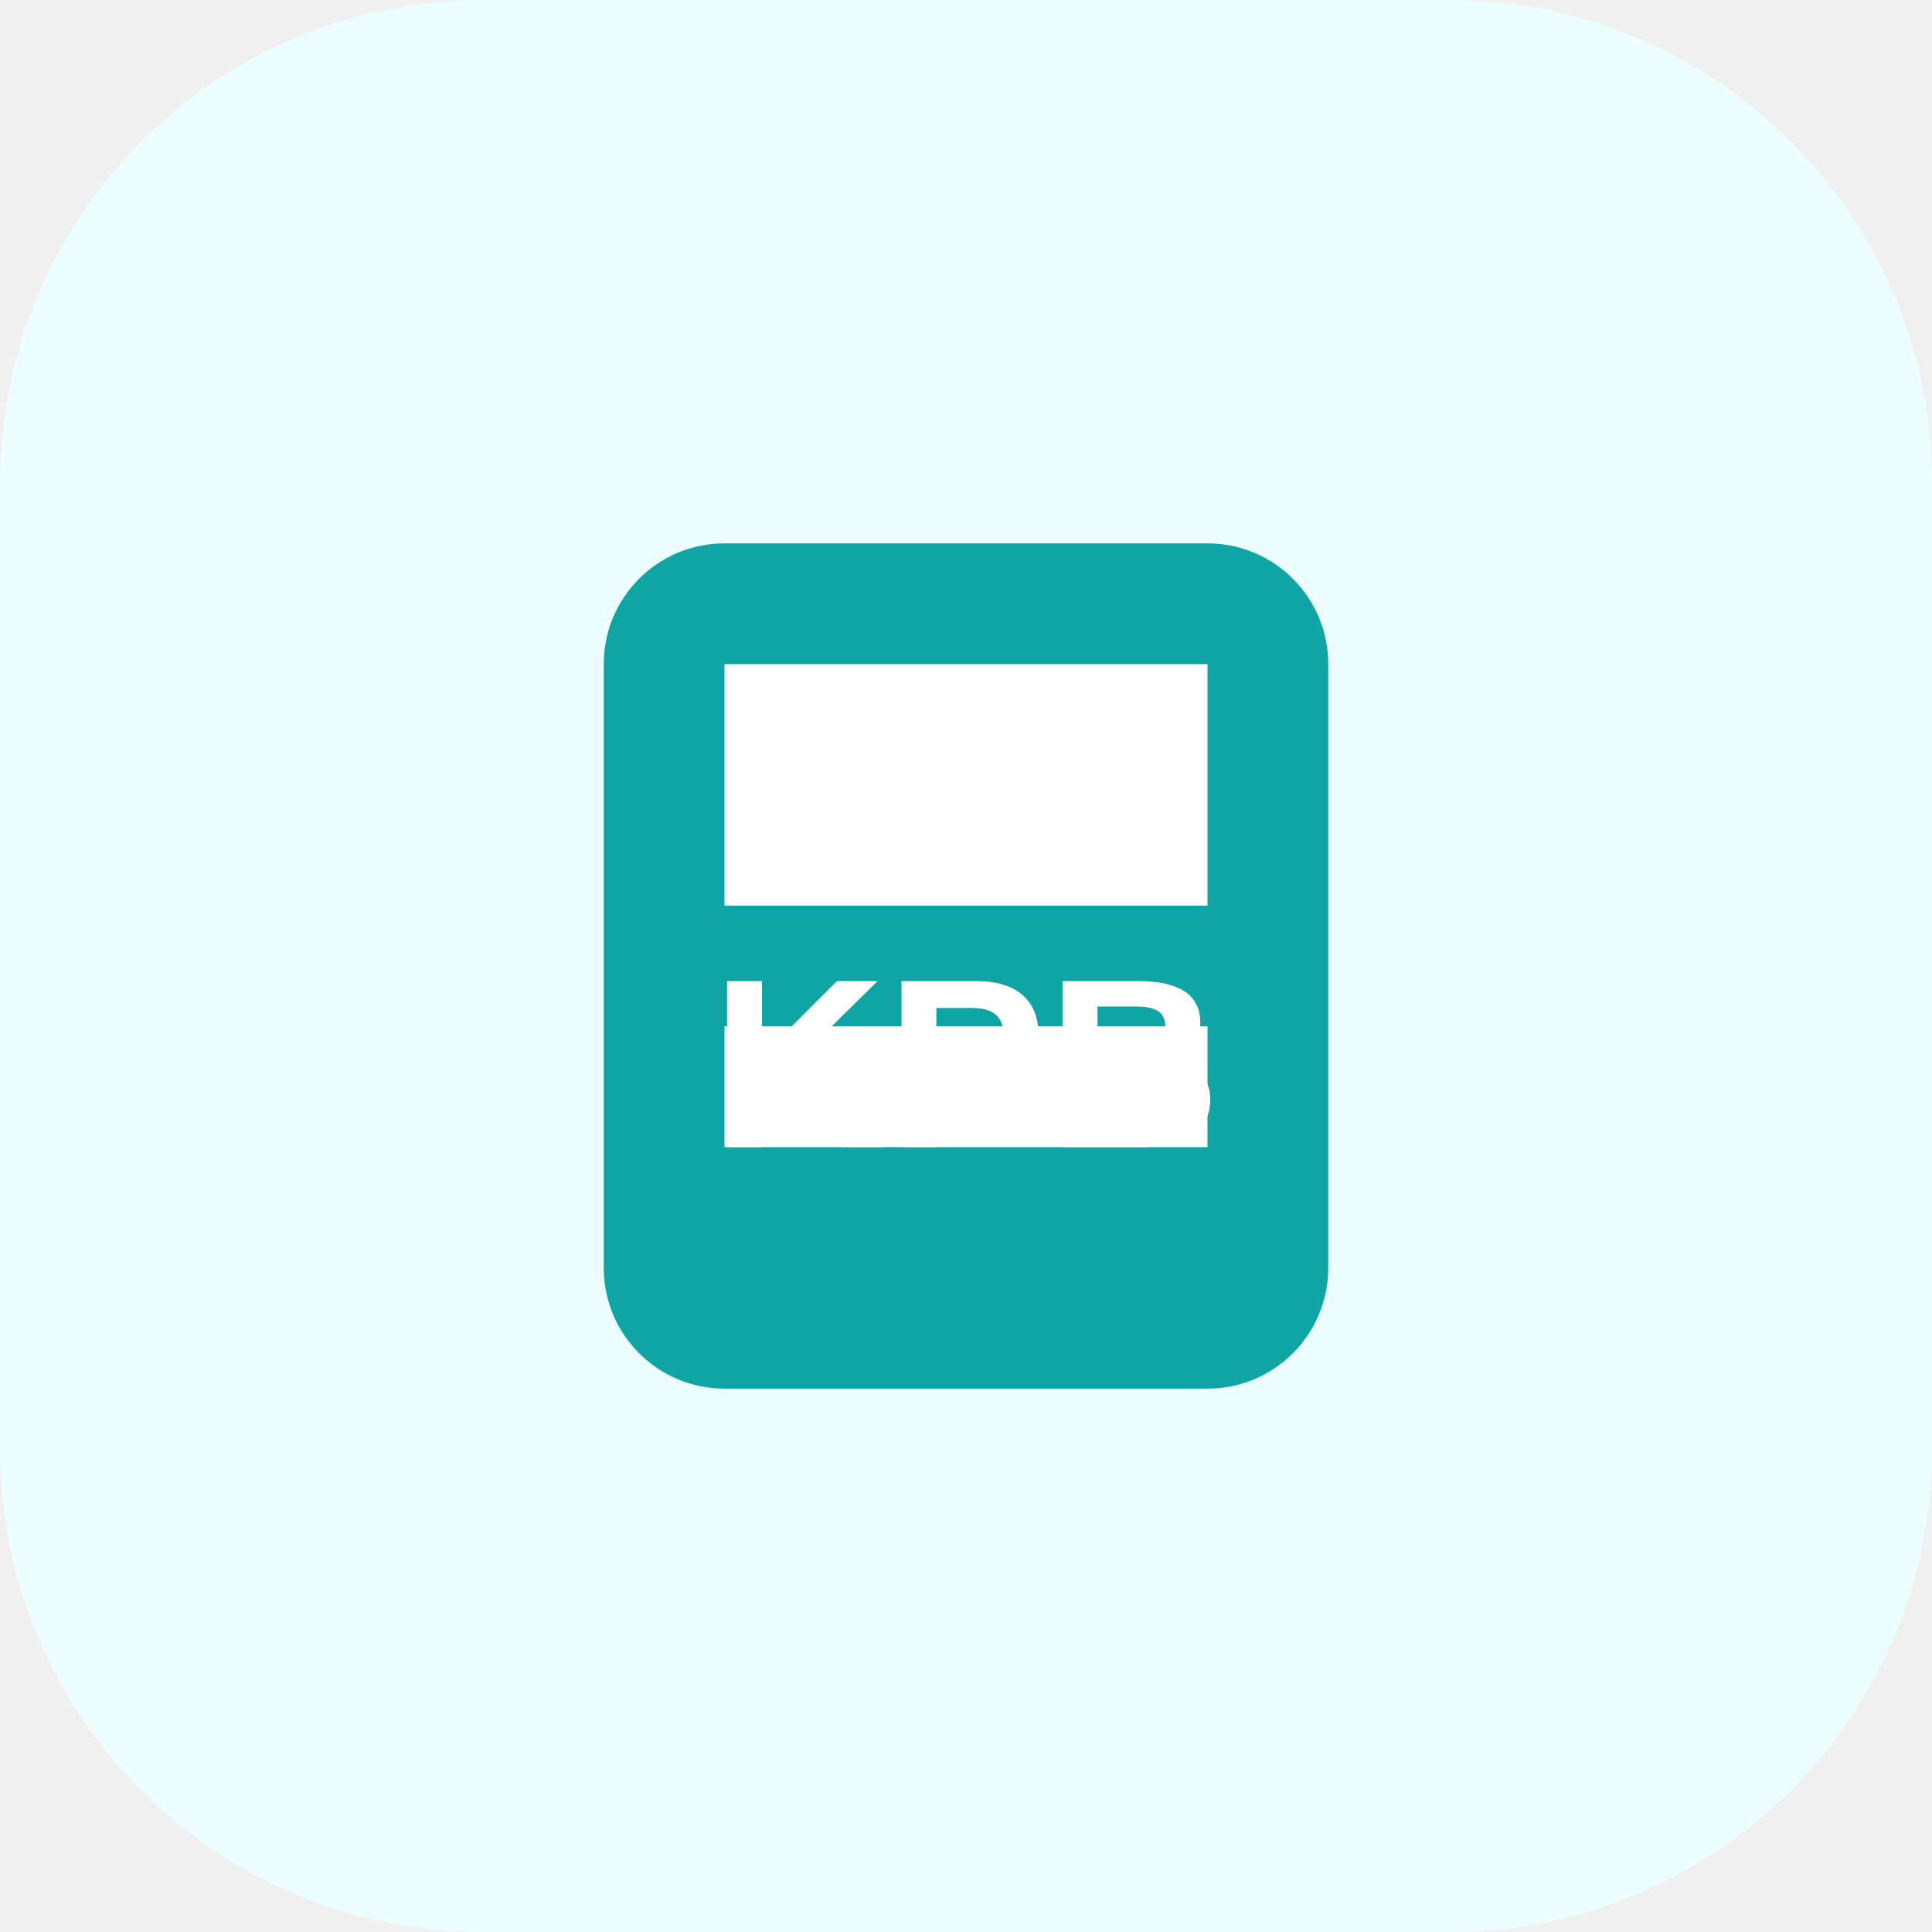
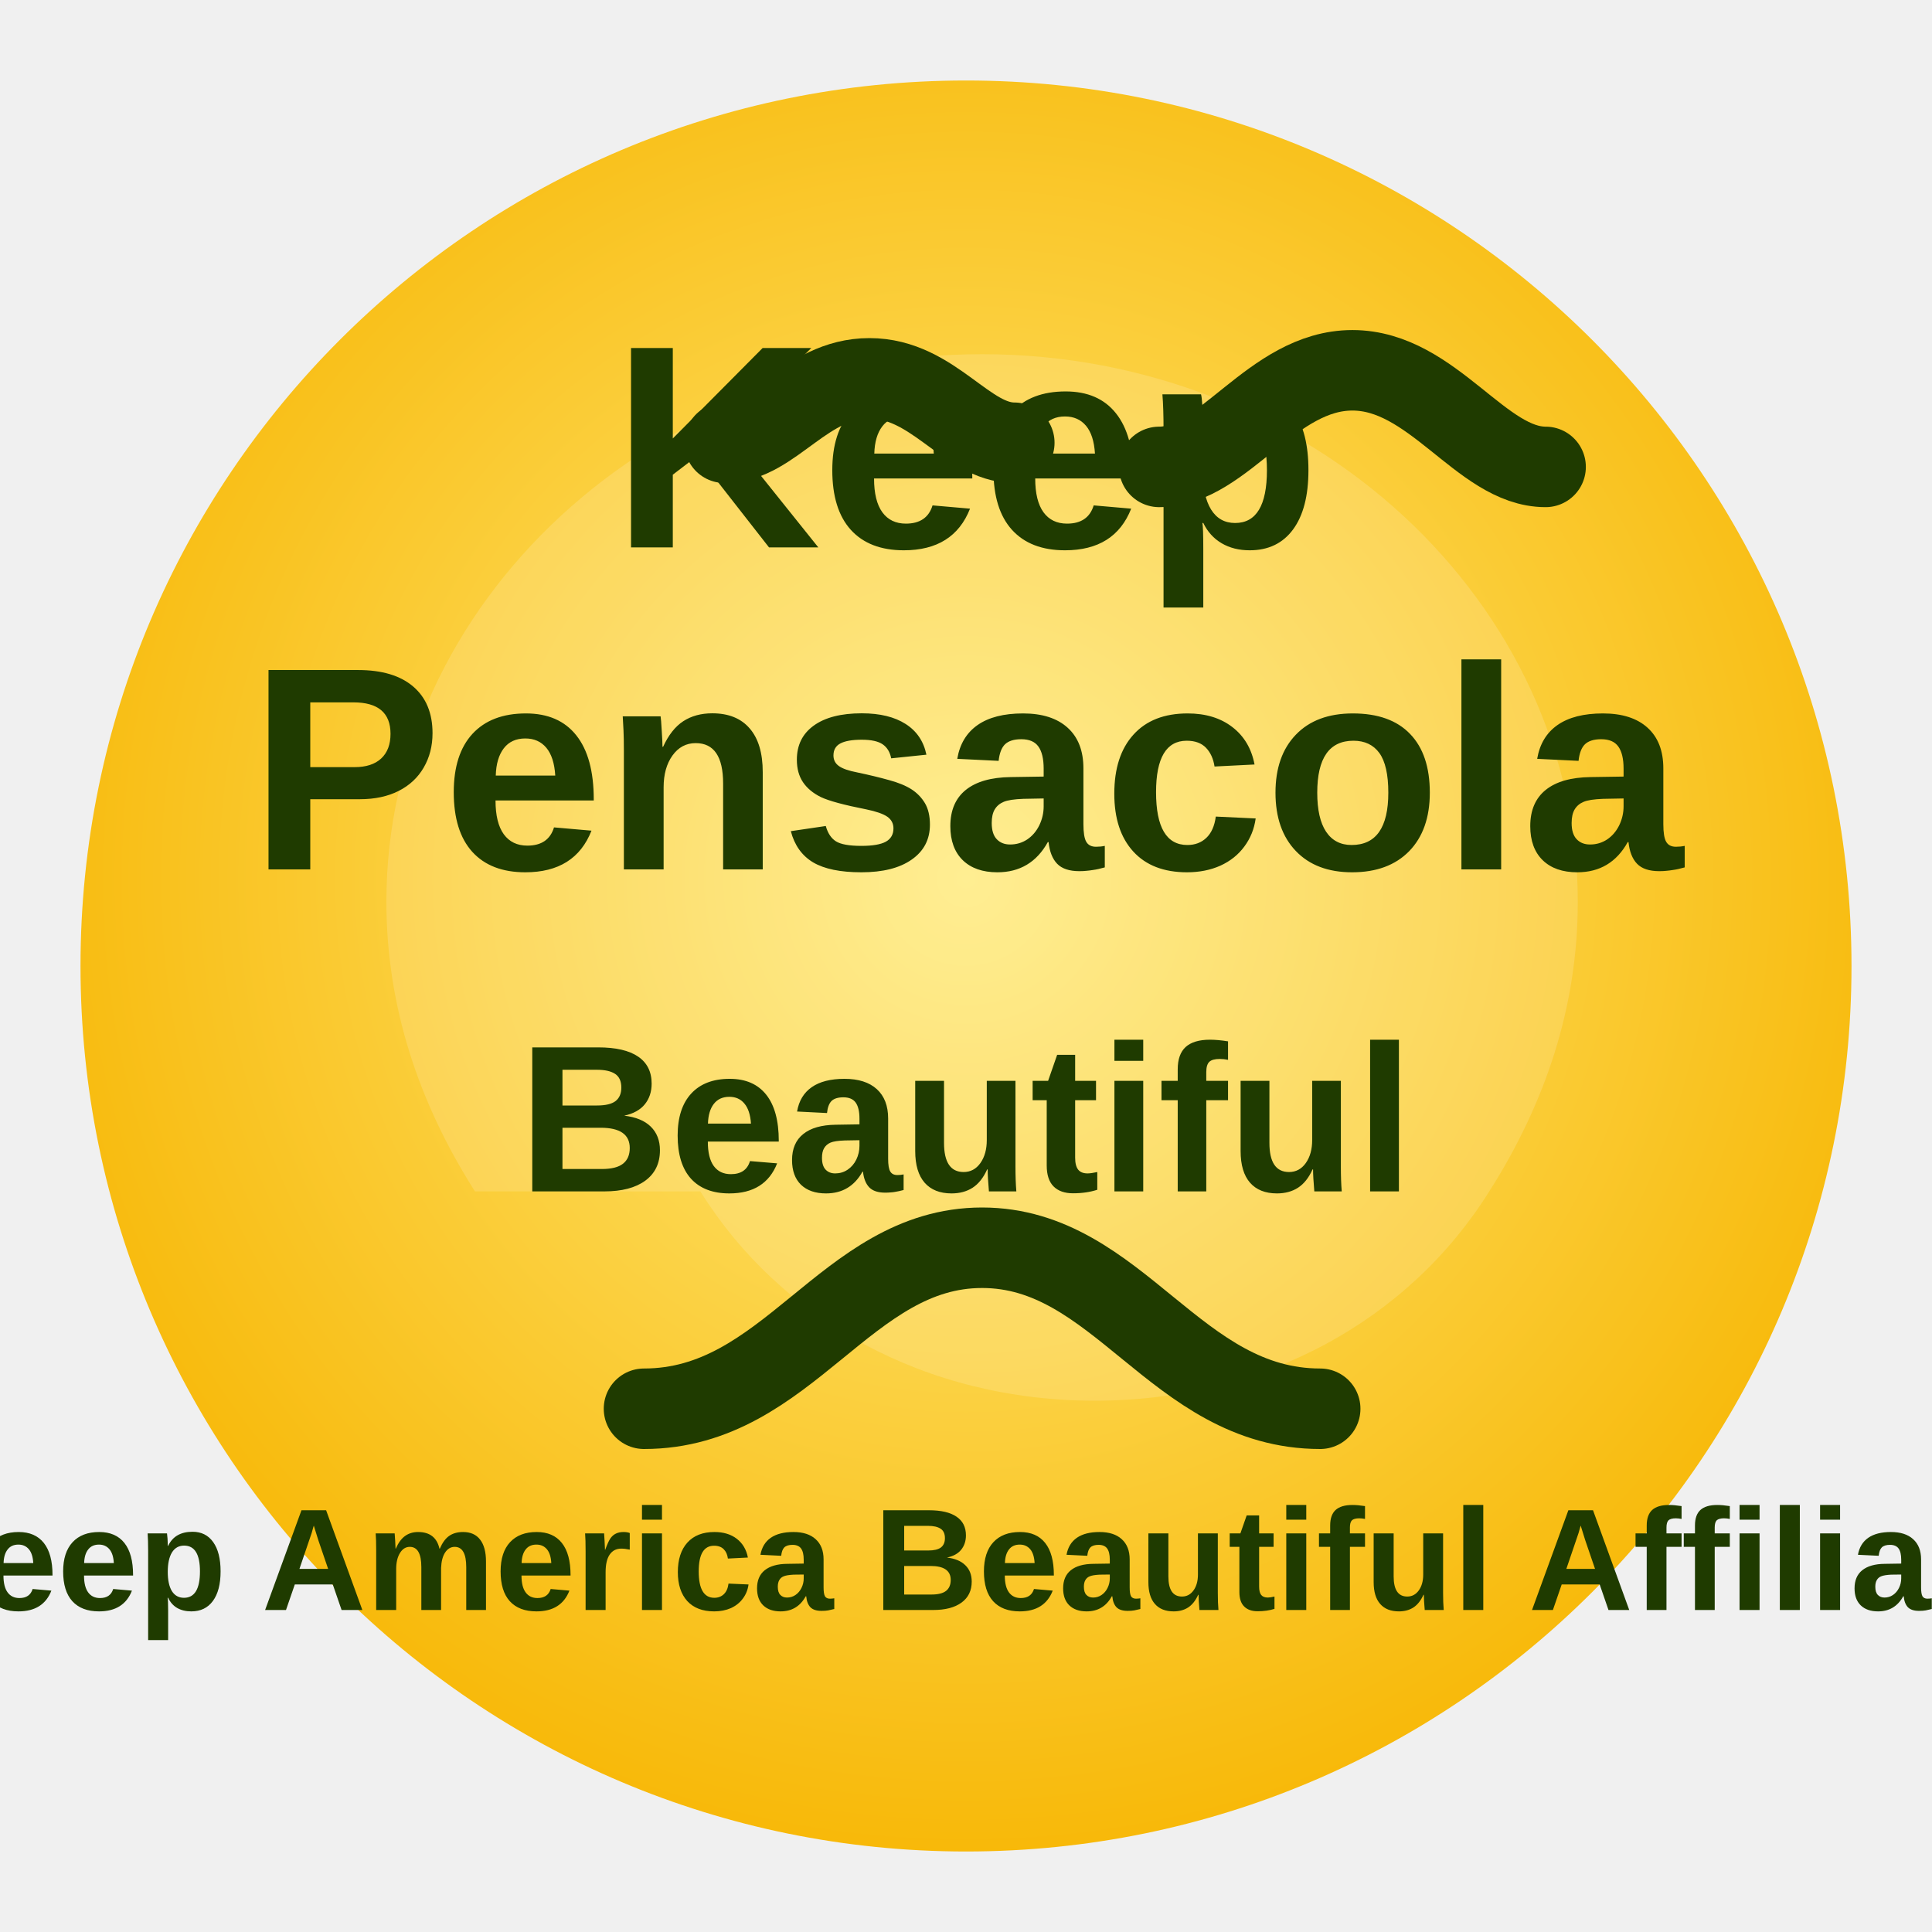
- <svg xmlns="http://www.w3.org/2000/svg" viewBox="0 0 64 64">
-   <rect width="64" height="64" rx="16" fill="#ecfeff" />
-   <rect x="20" y="18" width="24" height="28" rx="4" fill="#0ea5a4" />
-   <path d="M24 22h16v8H24z" fill="white" />
-   <path d="M24 34h16v4H24z" fill="white" />
-   <text x="32" y="38" font-family="Arial, sans-serif" font-size="8" font-weight="700" text-anchor="middle" fill="white">KPB</text>
+ <svg xmlns="http://www.w3.org/2000/svg" viewBox="0 0 240 240">
+   <defs>
+     <radialGradient id="sun" cx="50%" cy="45%" r="60%">
+       <stop offset="0%" stop-color="#ffeb7f" />
+       <stop offset="100%" stop-color="#f7b500" />
+     </radialGradient>
+   </defs>
+   <circle cx="120" cy="120" r="110" fill="url(#sun)" />
+   <path d="M59 148c-7-11-11-23-11-36 0-37 33-68 74-68 41 0 74 31 74 68 0 13-4 25-11 36-10 16-28 26-49 26-21 0-39-10-49-26z" fill="#ffffff" opacity="0.15" />
+   <text x="120" y="68" font-family="Arial, Helvetica, sans-serif" font-size="36" font-weight="700" text-anchor="middle" fill="#1f3b00">Keep</text>
+   <text x="120" y="108" font-family="Arial, Helvetica, sans-serif" font-size="36" font-weight="700" text-anchor="middle" fill="#1f3b00">Pensacola</text>
+   <text x="120" y="148" font-family="Arial, Helvetica, sans-serif" font-size="26" font-weight="700" text-anchor="middle" fill="#1f3b00">Beautiful</text>
+   <path d="M80 175c18 0 25-20 42-20s24 20 42 20" fill="none" stroke="#1f3b00" stroke-width="10" stroke-linecap="round" />
+   <path d="M144 58c8 0 14-12 24-12s16 12 24 12" fill="none" stroke="#1f3b00" stroke-width="10" stroke-linecap="round" />
+   <path d="M90 55c6 0 10-8 18-8 8 0 12 8 18 8" fill="none" stroke="#1f3b00" stroke-width="10" stroke-linecap="round" />
+   <text x="120" y="200" font-family="Arial, Helvetica, sans-serif" font-size="18" font-weight="700" text-anchor="middle" fill="#1f3b00">Keep America Beautiful Affiliate</text>
</svg>
